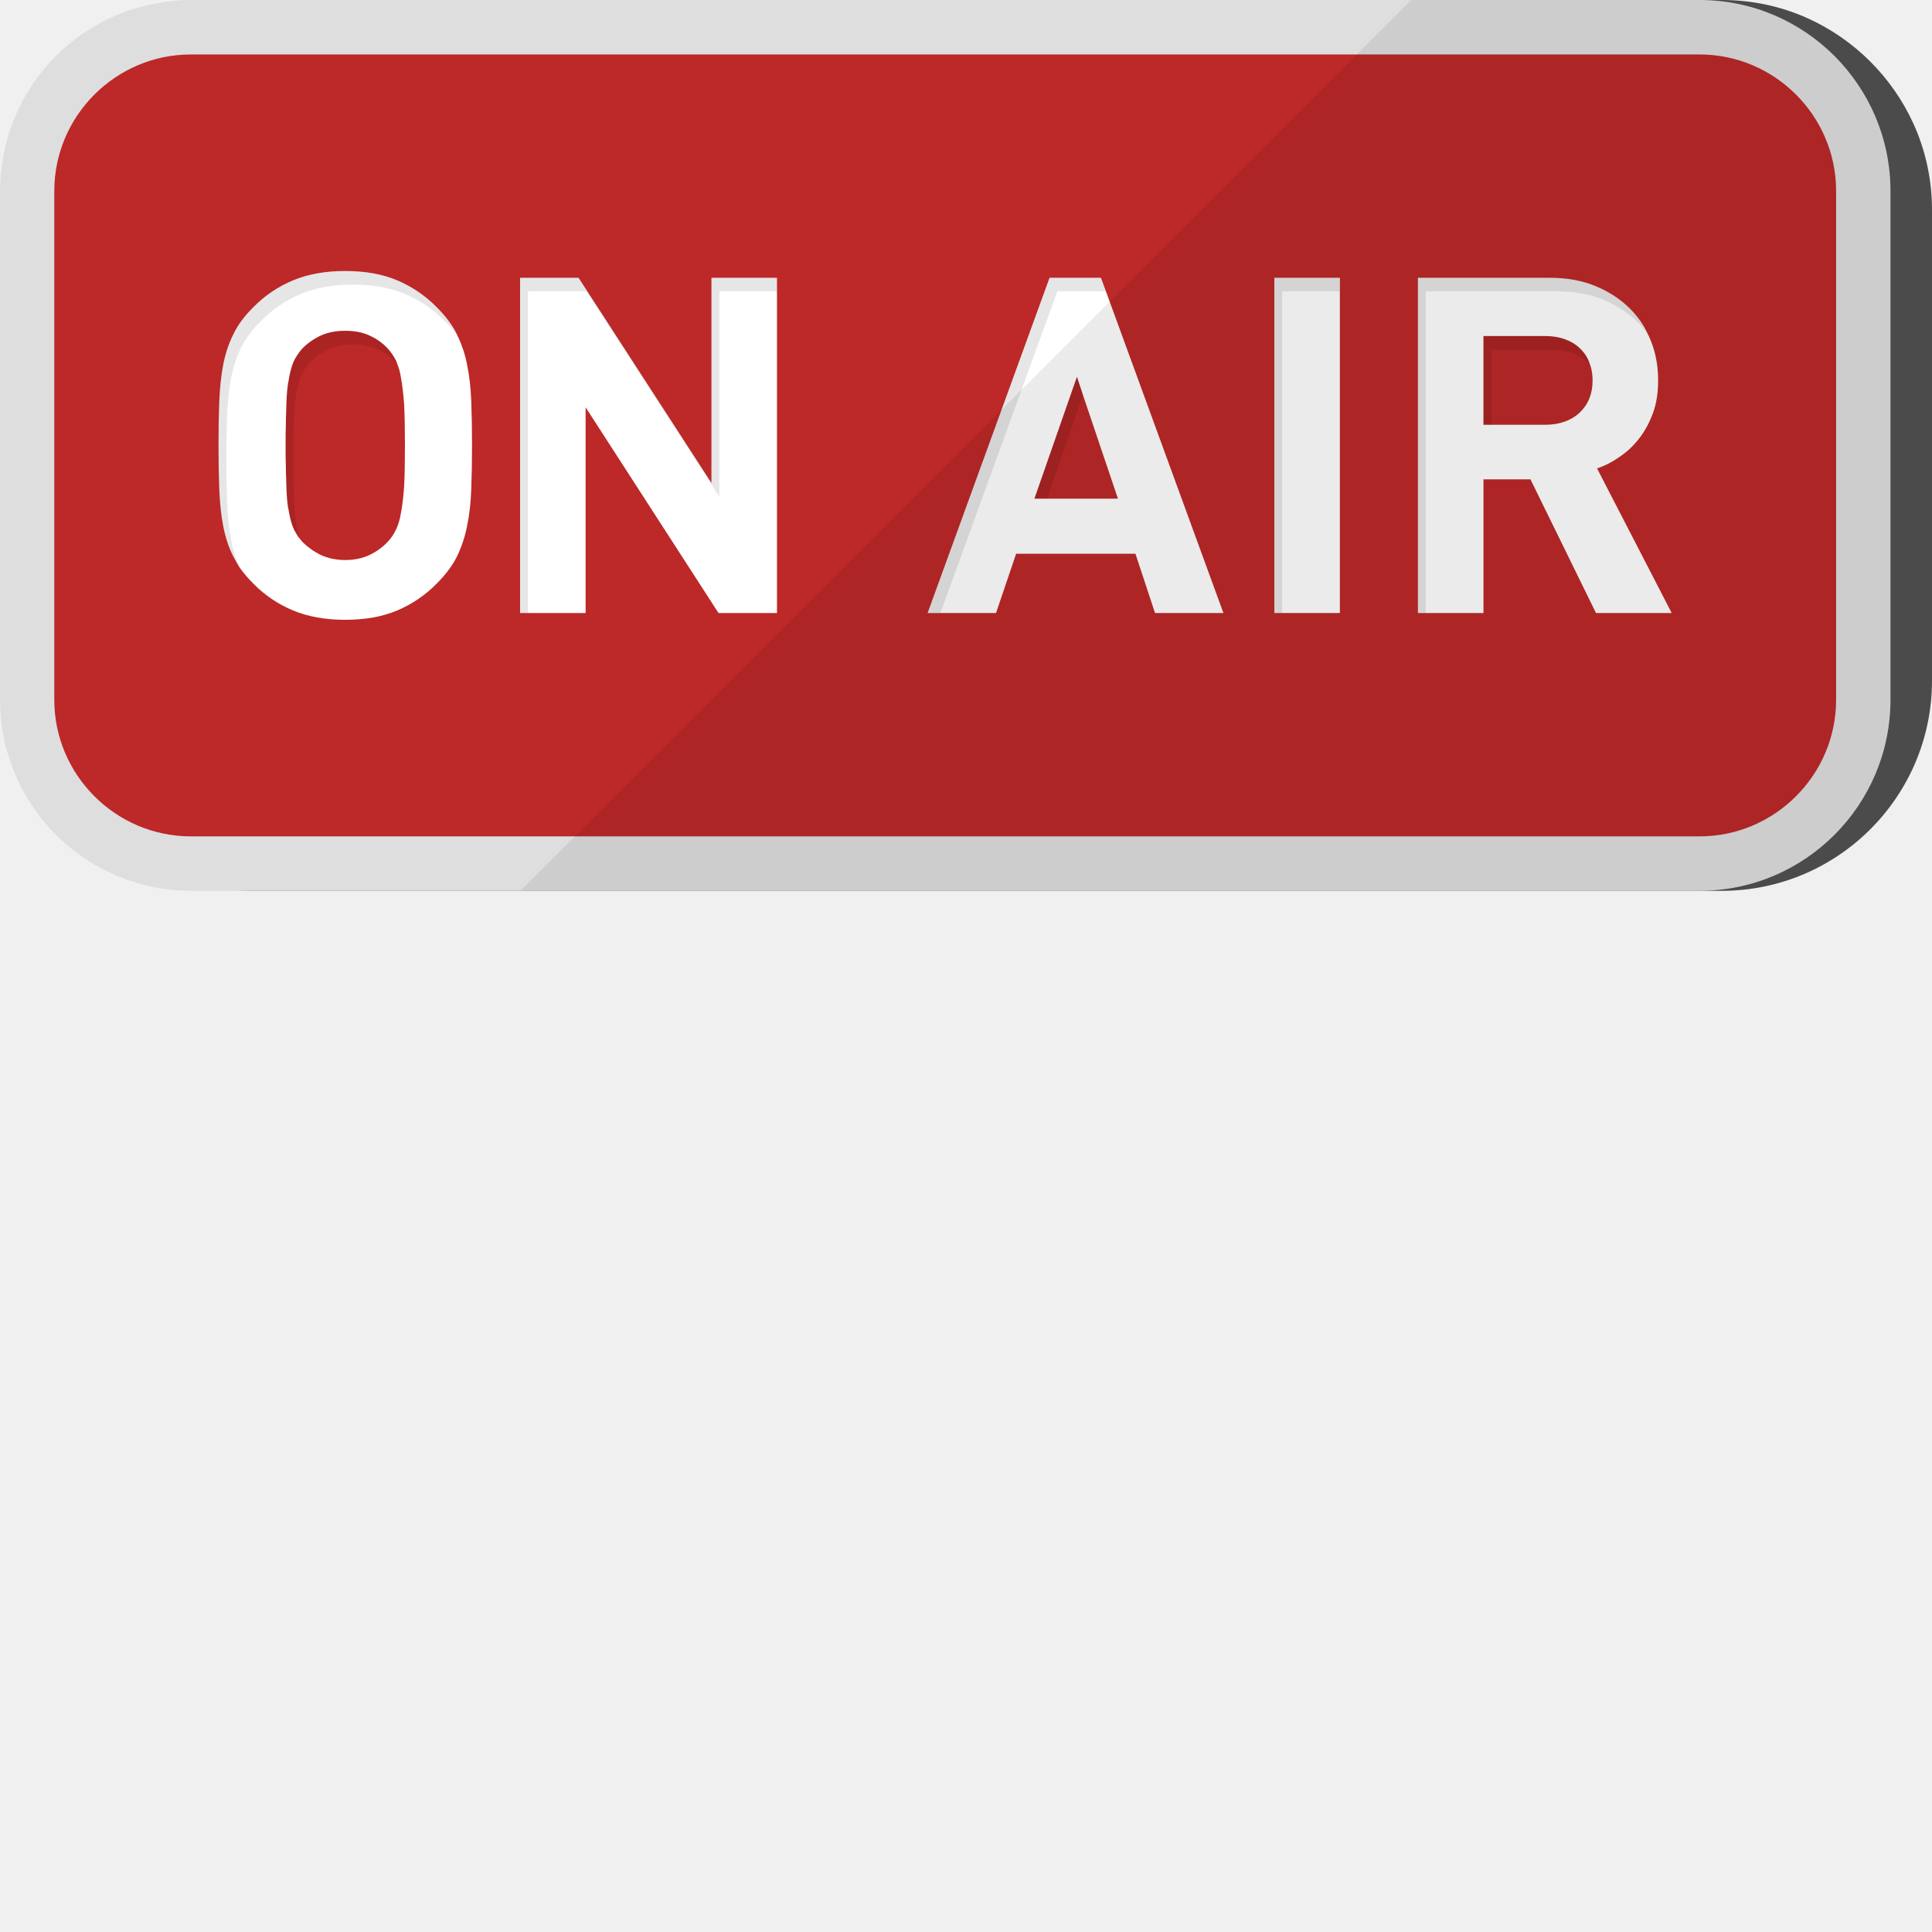
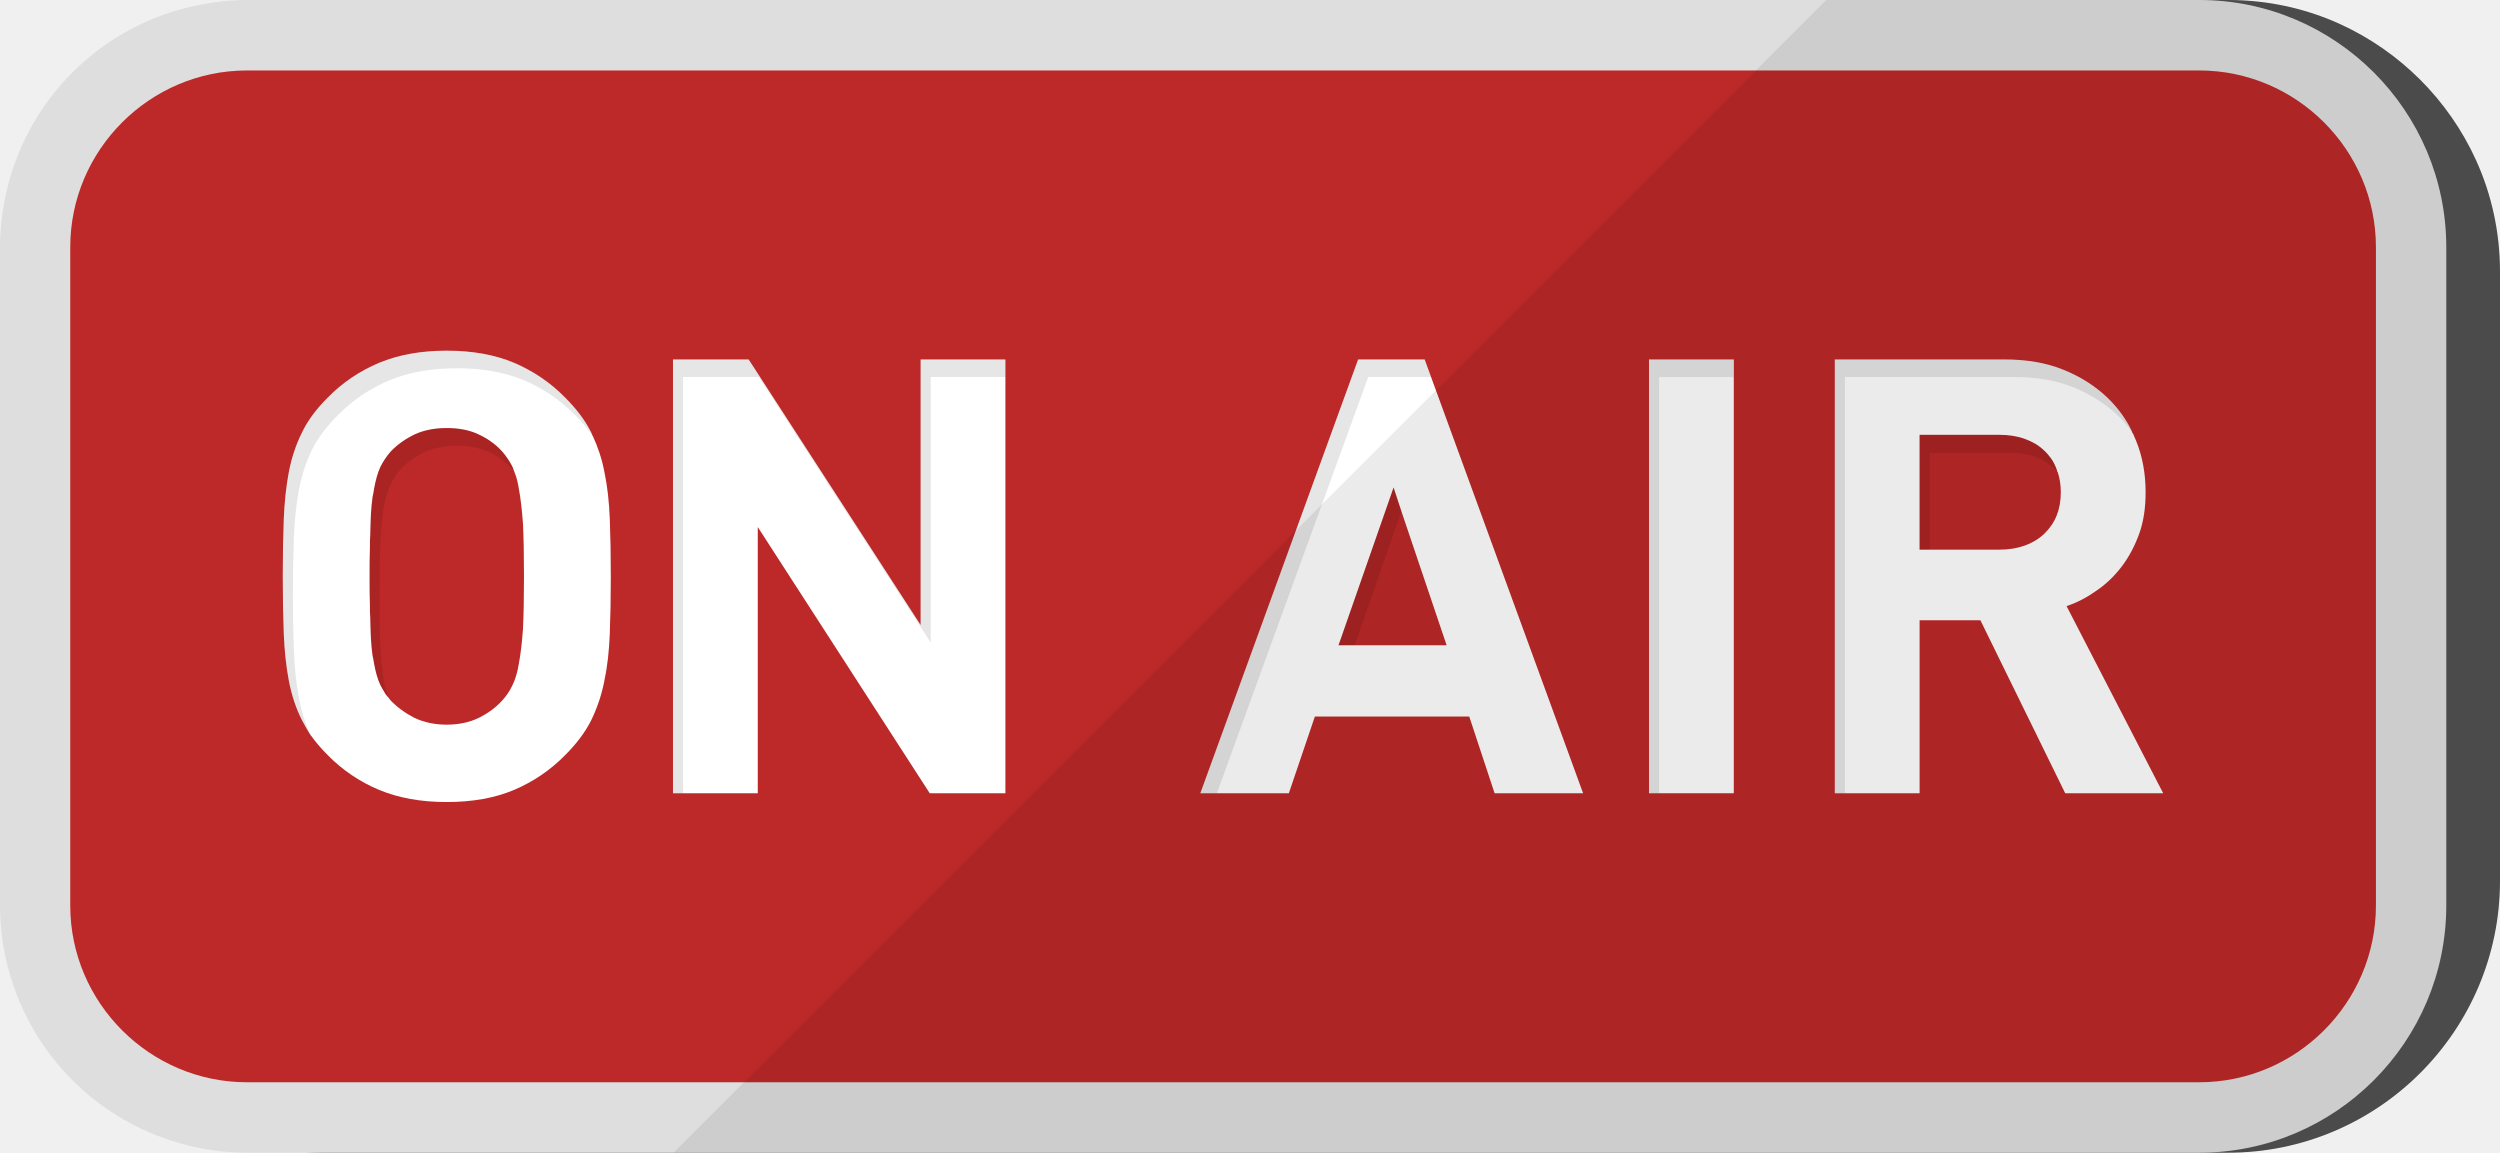
- <svg xmlns="http://www.w3.org/2000/svg" height="800px" width="800px" version="1.1" id="_x34_" viewBox="0 0 512 512" xml:space="preserve" fill="#000000">
+ <svg xmlns="http://www.w3.org/2000/svg" version="1.1" id="_x34_" xml:space="preserve" fill="#000000" viewBox="0 0 512 236.07">
  <g id="SVGRepo_bgCarrier" stroke-width="0" />
  <g id="SVGRepo_tracerCarrier" stroke-linecap="round" stroke-linejoin="round" />
  <g id="SVGRepo_iconCarrier">
    <g>
      <g>
        <path style="fill:#525151;" d="M512,55.698v124.679c0,30.72-24.977,55.698-55.697,55.698H66.699 c-30.789,0-55.767-24.978-55.767-55.698V55.698C10.932,24.978,35.909,0,66.699,0h389.604c8.164,0,15.913,1.73,22.902,4.912 c12.316,5.605,22.279,15.568,27.883,27.883C510.27,39.784,512,47.534,512,55.698z" />
        <path style="fill:#dedede;" d="M500.999,50.647v134.78c0,27.953-22.694,50.647-50.577,50.647H50.577 c-5.535,0-10.794-0.9-15.775-2.561c-15.221-4.981-27.26-17.02-32.242-32.242C0.899,196.29,0,190.963,0,185.427V50.647 c0-3.321,0.346-6.573,0.969-9.686C4.843,20.688,20.826,4.775,41.029,0.968C44.074,0.346,47.326,0,50.577,0h399.844 C478.305,0,500.999,22.694,500.999,50.647z" />
        <path style="fill:#bd2828;" d="M450.401,14.431H50.577c-19.903,0-36.188,16.285-36.188,36.188v134.84 c0,19.904,16.285,36.188,36.188,36.188h399.824c19.904,0,36.188-16.285,36.188-36.188V50.619 C486.589,30.715,470.304,14.431,450.401,14.431z" />
        <g>
          <path style="fill:#FFFFFF;" d="M124.886,106.275c-0.139-3.459-0.484-6.713-1.107-9.618c-0.484-2.628-1.315-5.051-2.353-7.334 c0,0,0-0.068-0.069-0.068c-0.069-0.277-0.207-0.416-0.277-0.693c-1.245-2.49-3.044-4.843-5.328-7.127 c-3.044-3.113-6.573-5.466-10.448-7.127c-3.943-1.66-8.51-2.49-13.838-2.49c-5.258,0-9.825,0.829-13.838,2.49 c-3.943,1.66-7.472,4.014-10.516,7.127c-2.283,2.284-4.082,4.637-5.258,7.127c-1.245,2.49-2.145,5.189-2.699,8.095 c-0.554,2.905-0.9,6.159-1.038,9.618c-0.139,3.529-0.208,7.402-0.208,11.762s0.069,8.233,0.208,11.762 c0.138,3.459,0.484,6.711,1.038,9.618c0.554,2.905,1.453,5.672,2.699,8.095c0.484,0.899,0.969,1.799,1.522,2.698 c0.069,0.069,0.069,0.069,0.138,0.139v0.069c1.038,1.453,2.214,2.838,3.598,4.221c3.044,3.113,6.573,5.464,10.516,7.127 c4.013,1.661,8.58,2.49,13.838,2.49c5.328,0,9.894-0.829,13.838-2.49c3.875-1.662,7.403-4.014,10.448-7.127 c2.283-2.284,4.082-4.637,5.328-7.127c1.176-2.422,2.145-5.189,2.698-8.095c0.622-2.907,0.968-6.159,1.107-9.618 c0.138-3.529,0.208-7.402,0.208-11.762S125.025,109.804,124.886,106.275z M107.105,128.831c-0.207,2.836-0.484,5.189-0.83,6.988 c-0.277,1.868-0.761,3.321-1.315,4.497c-0.553,1.176-1.245,2.214-2.076,3.113c-1.315,1.454-2.906,2.63-4.843,3.598 c-1.868,0.9-4.082,1.384-6.573,1.384c-2.421,0-4.636-0.483-6.573-1.384c-1.868-0.968-3.529-2.144-4.913-3.598 c-0.138-0.139-0.277-0.346-0.415-0.552c-0.346-0.346-0.692-0.762-0.899-1.247c-0.277-0.416-0.554-0.899-0.761-1.314 c-0.554-1.176-0.969-2.628-1.315-4.497c-0.069-0.485-0.138-0.9-0.277-1.453c-0.138-1.039-0.277-2.215-0.346-3.53 c0-0.622-0.069-1.314-0.069-2.005c0-0.693-0.069-1.454-0.069-2.284c-0.069-0.829-0.069-1.66-0.069-2.559 c-0.069-1.801-0.069-3.806-0.069-5.951c0-2.145,0-4.152,0.069-5.951c0-0.899,0-1.73,0.069-2.559c0-0.831,0.069-1.591,0.069-2.284 c0-0.691,0.069-1.383,0.069-2.007c0.069-1.314,0.208-2.49,0.346-3.529c0.139-0.552,0.208-1.037,0.277-1.522 c0.346-1.868,0.761-3.39,1.315-4.566c0.554-1.108,1.245-2.145,2.076-3.113c1.384-1.454,3.044-2.63,4.913-3.529 c1.937-0.9,4.151-1.314,6.573-1.314c2.491,0,4.705,0.414,6.573,1.314c1.938,0.899,3.529,2.074,4.843,3.529 c0.83,0.968,1.522,2.005,2.076,3.113c0.138,0.346,0.277,0.693,0.415,1.106c0.415,0.969,0.692,2.145,0.899,3.459 c0.346,1.868,0.623,4.221,0.83,7.057c0.138,2.836,0.208,6.434,0.208,10.794S107.243,125.993,107.105,128.831z" />
          <path style="fill:#FFFFFF;" d="M188.54,73.617V128l-35.217-54.383h-15.498v88.84h17.367v-54.52l35.217,54.52h15.498v-88.84 H188.54z" />
          <path style="fill:#FFFFFF;" d="M293.085,77.215l-1.315-3.598h-13.63l-32.312,88.84h18.128l5.327-15.706h31.62l5.189,15.706 h18.128L293.085,77.215z M274.128,132.152l11.278-32.312l1.591,4.845l9.272,27.468H274.128z" />
          <path style="fill:#FFFFFF;" d="M337.712,73.617v88.84h17.367v-88.84H337.712z" />
          <path style="fill:#FFFFFF;" d="M423.23,124.127c2.145-0.693,4.22-1.801,6.158-3.184c1.938-1.314,3.667-2.975,5.189-4.981 c1.453-1.938,2.629-4.152,3.529-6.642c0.9-2.49,1.315-5.328,1.315-8.51c0-3.736-0.623-7.265-1.938-10.517 c-0.207-0.485-0.415-0.97-0.622-1.453c0-0.069-0.069-0.069-0.139-0.139c0-0.138-0.069-0.277-0.138-0.415 c-1.176-2.49-2.767-4.635-4.774-6.642c-2.491-2.422-5.535-4.429-9.133-5.882c-3.529-1.453-7.611-2.145-12.108-2.145h-34.802 v88.84h17.367v-35.424h12.454l17.367,35.424h20.065L423.23,124.127z M418.664,109.319c-2.283,2.145-5.397,3.252-9.202,3.252 h-16.329V89.047h16.329c1.868,0,3.667,0.275,5.189,0.829c1.522,0.554,2.906,1.314,4.013,2.422 c0.554,0.483,0.969,1.037,1.453,1.66c0.554,0.829,0.969,1.73,1.246,2.698l0.069,0.069c0.415,1.245,0.623,2.63,0.623,4.083 C422.054,104.338,420.947,107.105,418.664,109.319z" />
        </g>
        <g>
          <g style="opacity:0.1;">
            <path style="fill:#040000;" d="M121.081,88.563c-1.245-2.49-3.044-4.843-5.328-7.127c-3.044-3.113-6.573-5.466-10.448-7.127 c-3.943-1.66-8.51-2.49-13.838-2.49c-5.258,0-9.825,0.829-13.838,2.49c-3.943,1.66-7.472,4.014-10.516,7.127 c-2.283,2.284-4.082,4.637-5.258,7.127c-1.245,2.49-2.145,5.189-2.699,8.095c-0.554,2.905-0.9,6.159-1.038,9.618 c-0.139,3.529-0.208,7.402-0.208,11.762s0.069,8.233,0.208,11.762c0.138,3.459,0.484,6.711,1.038,9.618 c0.554,2.905,1.453,5.672,2.699,8.095c0.484,0.899,0.969,1.799,1.522,2.698c0.069,0.069,0.069,0.069,0.138,0.139 c-1.038-2.282-1.799-4.704-2.283-7.333c-0.553-2.907-0.899-6.159-1.038-9.618c-0.139-3.529-0.208-7.404-0.208-11.762 c0-4.36,0.069-8.235,0.208-11.762c0.138-3.459,0.484-6.642,1.038-9.618c0.554-2.905,1.453-5.605,2.629-8.095 c1.245-2.492,3.044-4.843,5.328-7.127c3.044-3.113,6.573-5.466,10.517-7.127c3.944-1.66,8.579-2.49,13.838-2.49 c5.258,0,9.894,0.829,13.838,2.49c3.874,1.66,7.334,4.014,10.447,7.127c1.384,1.383,2.491,2.769,3.529,4.221 C121.288,88.978,121.15,88.84,121.081,88.563z" />
            <path style="fill:#040000;" d="M188.54,73.617V128l-35.217-54.383h-15.498v88.84h2.076V77.215h15.499l35.217,54.384V77.215 h15.291v-3.598H188.54z" />
            <path style="fill:#040000;" d="M291.771,73.617h-13.63l-32.312,88.84h3.391l30.997-85.242h12.869L291.771,73.617z" />
            <path style="fill:#040000;" d="M337.712,73.617v88.84h2.076V77.215h15.222v-3.598H337.712z" />
            <path style="fill:#040000;" d="M436.584,88.285c-1.176-2.49-2.767-4.635-4.774-6.642c-2.491-2.422-5.535-4.429-9.133-5.882 c-3.529-1.453-7.611-2.145-12.108-2.145h-34.802v88.84h2.076V77.215h34.802c4.497,0,8.51,0.693,12.108,2.145 c3.598,1.524,6.642,3.459,9.133,5.882c1.038,1.037,2.076,2.284,2.836,3.459c0.069,0.069,0.139,0.069,0.139,0.139 C436.791,88.632,436.653,88.424,436.584,88.285z" />
          </g>
          <g style="opacity:0.1;">
            <path style="fill:#040000;" d="M104.96,95.62c-0.553-1.108-1.245-2.145-2.076-3.113c-1.315-1.454-2.906-2.63-4.843-3.529 c-1.868-0.9-4.082-1.314-6.573-1.314c-2.421,0-4.636,0.414-6.573,1.314c-1.868,0.899-3.529,2.074-4.913,3.529 c-0.83,0.968-1.522,2.005-2.076,3.113c-0.554,1.176-0.969,2.698-1.315,4.566c-0.069,0.485-0.138,0.97-0.277,1.522 c-0.138,1.039-0.277,2.215-0.346,3.529c-0.069,0.623-0.069,1.316-0.138,2.007c0,0.693-0.069,1.453,0,2.284 c-0.069,0.829-0.069,1.66-0.069,2.559c-0.069,1.799-0.069,3.806-0.069,5.951c0,2.145,0,4.15,0.069,5.951 c0,0.899,0,1.73,0.069,2.559c-0.069,0.829,0,1.591,0,2.284c0.069,0.691,0.069,1.383,0.138,2.005 c0.069,1.316,0.208,2.492,0.346,3.53c0.139,0.552,0.208,0.968,0.277,1.453c0.346,1.868,0.761,3.321,1.315,4.497 c0.207,0.415,0.484,0.899,0.761,1.314c0.277,0.485,0.554,0.9,0.899,1.247c-0.415-0.97-0.692-2.076-0.969-3.459 c-0.277-1.801-0.554-4.152-0.692-6.99c-0.138-2.836-0.138-6.434-0.138-10.792c0-4.36,0-7.958,0.138-10.794 c0.138-2.836,0.415-5.189,0.692-7.057c0.346-1.868,0.83-3.39,1.384-4.566c0.554-1.108,1.245-2.145,2.076-3.115 c1.384-1.453,3.044-2.628,4.913-3.527c1.937-0.831,4.151-1.314,6.573-1.314c2.491,0,4.705,0.483,6.573,1.314 c1.938,0.899,3.529,2.074,4.774,3.527c0.208,0.21,0.346,0.416,0.484,0.623C105.237,96.313,105.098,95.966,104.96,95.62z" />
            <path style="fill:#040000;" d="M285.405,99.84l-11.278,32.312h3.321l9.548-27.468L285.405,99.84z" />
            <path style="fill:#040000;" d="M420.117,93.96c-0.484-0.623-0.899-1.177-1.453-1.66c-1.107-1.108-2.491-1.868-4.013-2.422 c-1.522-0.483-3.321-0.76-5.189-0.76h-16.329v23.454h2.076V92.715h16.329c3.805,0,6.85,1.037,9.133,3.252 c0.277,0.208,0.484,0.414,0.692,0.691C421.085,95.689,420.67,94.789,420.117,93.96z" />
          </g>
        </g>
      </g>
      <path style="opacity:0.08;fill:#040000;" d="M456.271,0.02h-5.87h-76.403L137.96,236.057H450.4h5.87 c30.767,0,55.709-24.941,55.709-55.708V55.728C511.979,24.961,487.038,0.02,456.271,0.02z" />
    </g>
  </g>
</svg>
